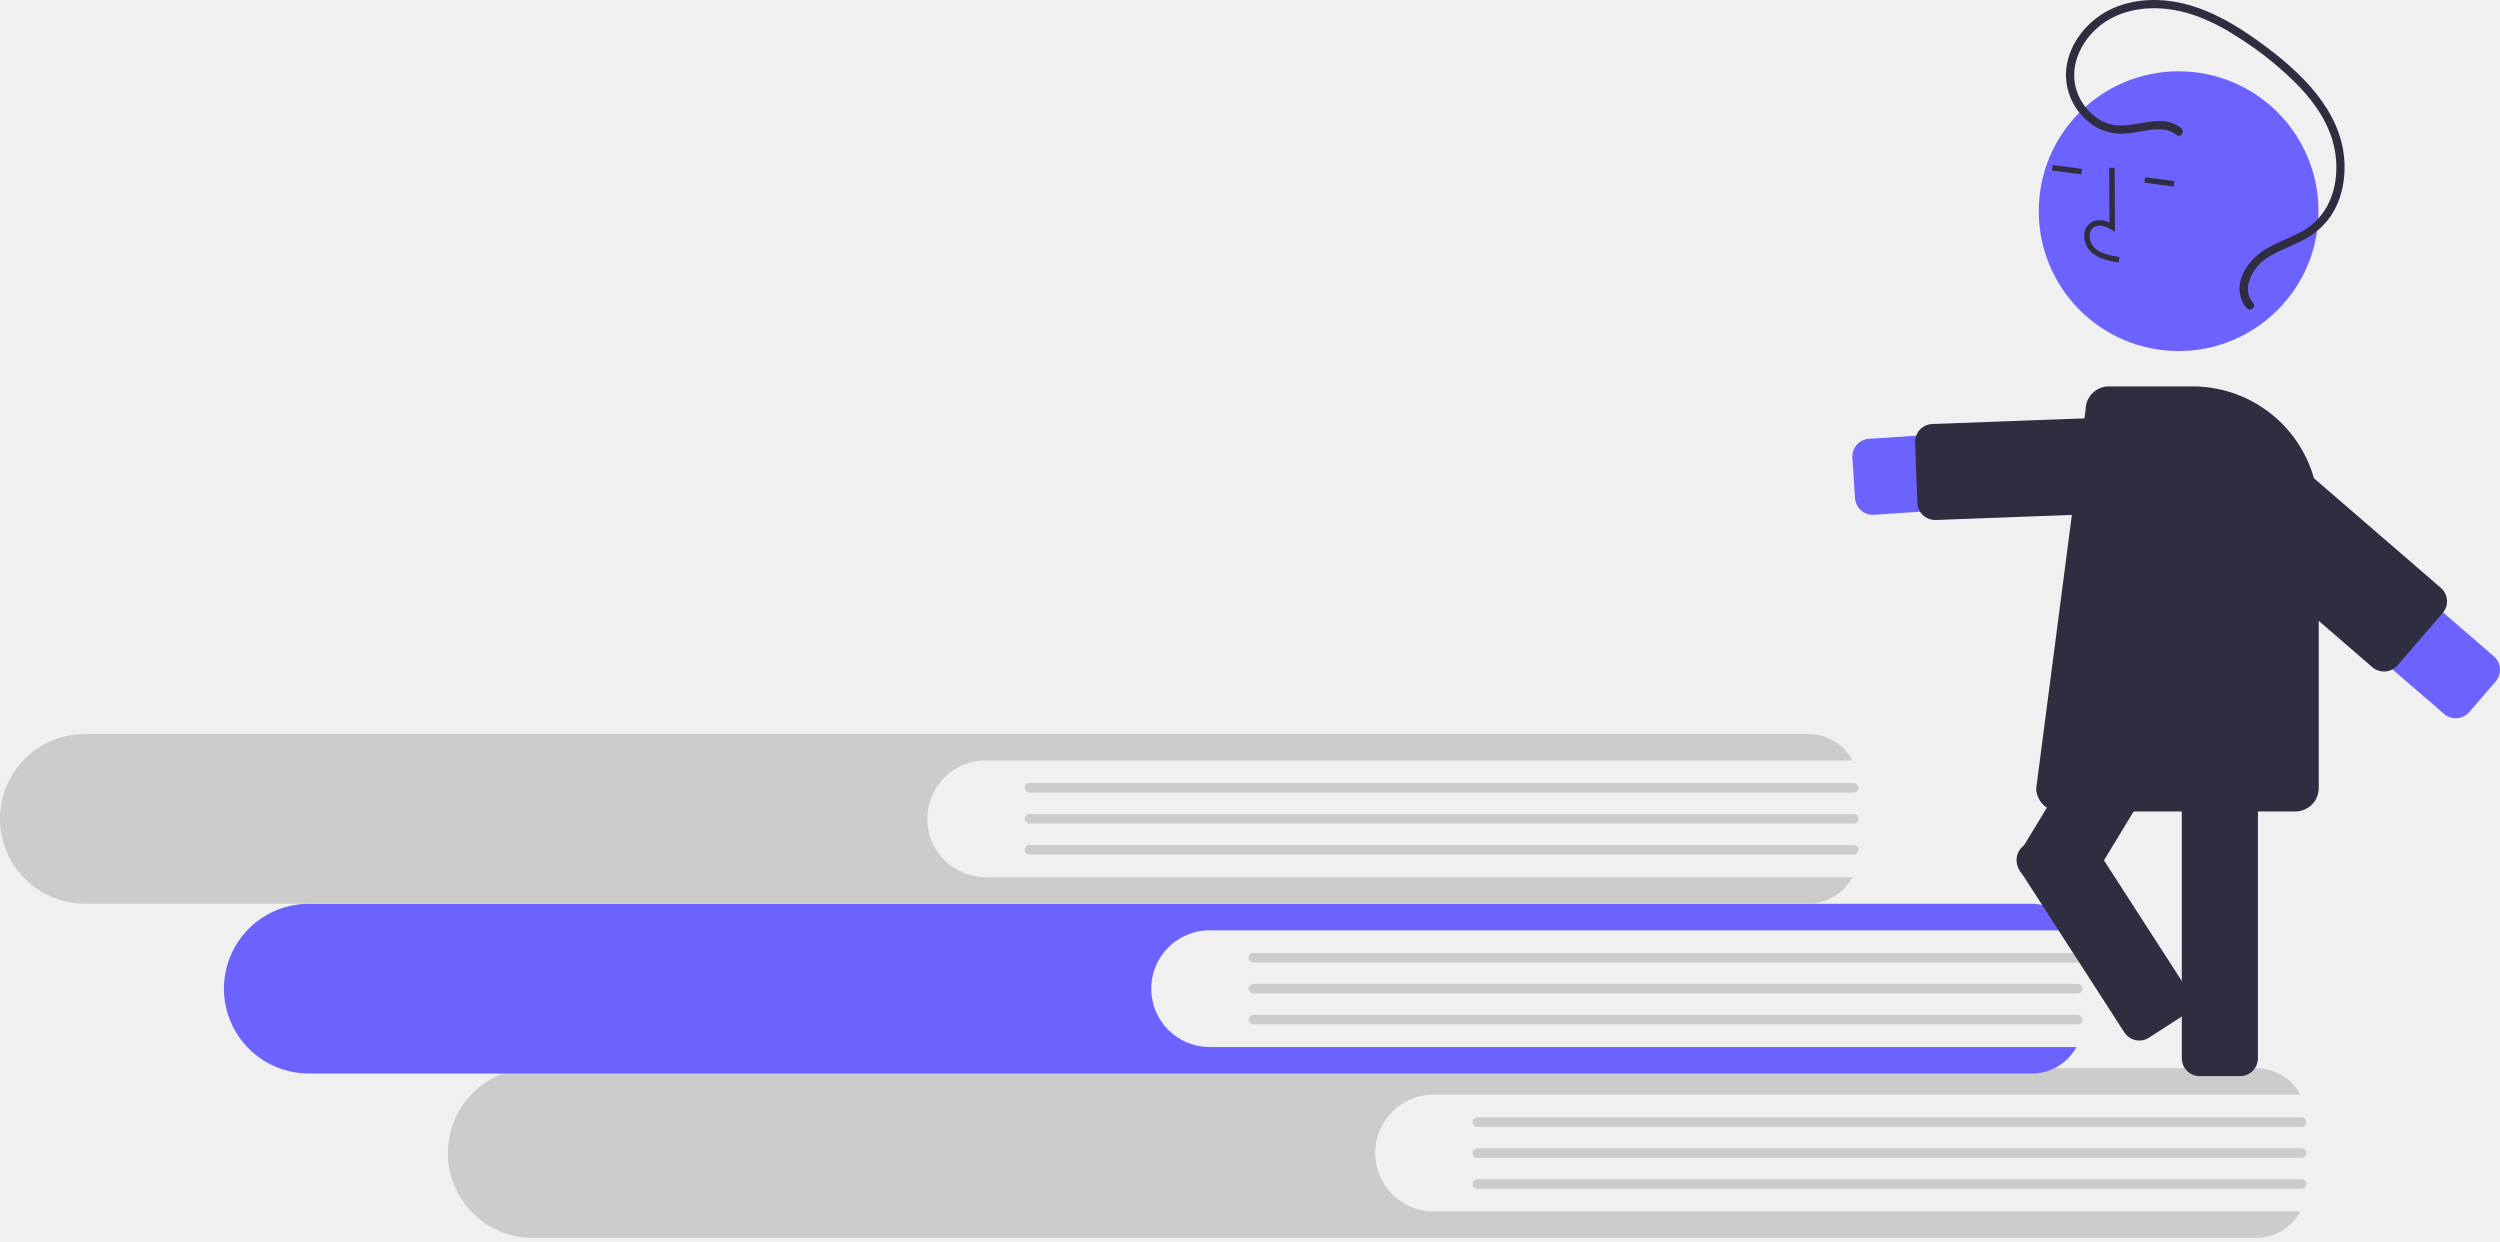
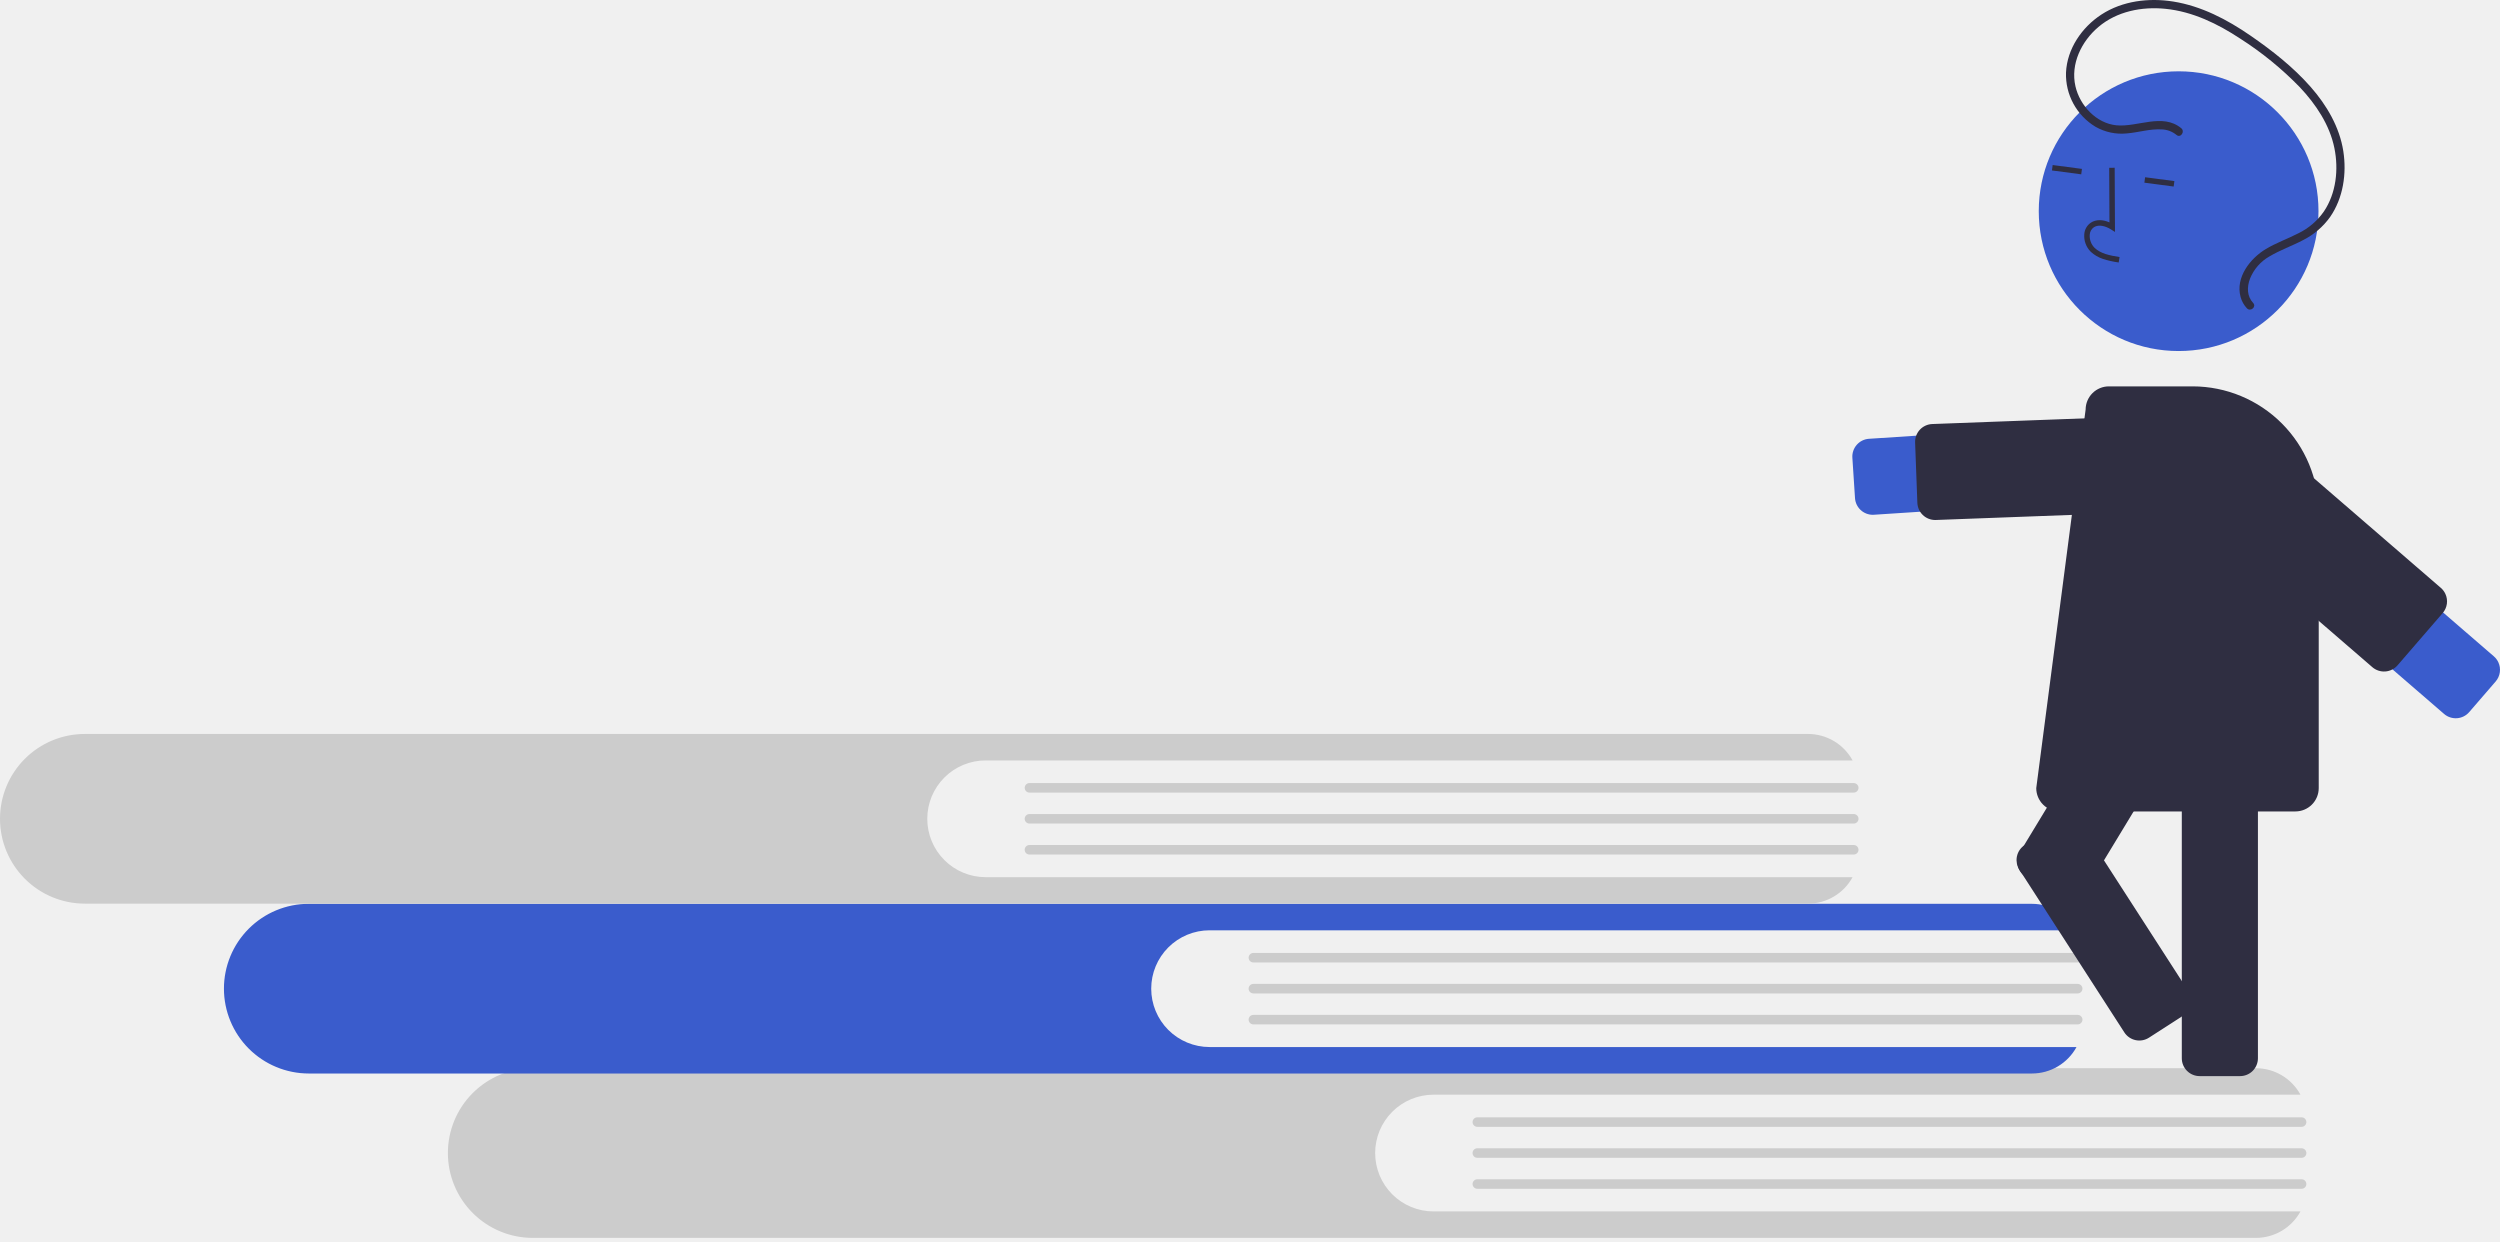
<svg xmlns="http://www.w3.org/2000/svg" width="300" height="149" viewBox="0 0 300 149" fill="none">
  <g clip-path="url(#clip0_20_188)">
    <path d="M172.019 145.37C170.162 145.369 168.381 144.63 167.069 143.317C165.757 142.003 165.019 140.223 165.019 138.366C165.019 136.509 165.757 134.728 167.069 133.415C168.381 132.101 170.162 131.363 172.019 131.362H276.056C275.532 130.401 274.76 129.599 273.82 129.04C272.88 128.481 271.806 128.186 270.712 128.185H63.914C61.216 128.188 58.629 129.262 56.723 131.171C54.816 133.08 53.745 135.668 53.746 138.366C53.747 141.063 54.819 143.65 56.725 145.559C58.631 147.467 61.216 148.542 63.914 148.547H270.712C271.806 148.546 272.88 148.25 273.82 147.691C274.76 147.132 275.532 146.33 276.056 145.37L172.019 145.37Z" fill="#CCCCCC" />
    <path d="M276.194 135.221H177.279C177.127 135.221 176.982 135.16 176.875 135.053C176.768 134.946 176.708 134.801 176.708 134.649C176.708 134.498 176.768 134.353 176.875 134.245C176.982 134.138 177.127 134.078 177.279 134.078H276.194C276.345 134.078 276.49 134.138 276.597 134.245C276.704 134.353 276.764 134.498 276.764 134.649C276.764 134.801 276.704 134.946 276.597 135.053C276.49 135.16 276.345 135.221 276.194 135.221Z" fill="#CCCCCC" />
    <path d="M276.194 138.938H177.279C177.127 138.938 176.982 138.877 176.874 138.77C176.767 138.663 176.707 138.517 176.707 138.366C176.707 138.214 176.767 138.069 176.874 137.961C176.982 137.854 177.127 137.794 177.279 137.794H276.194C276.346 137.794 276.491 137.854 276.598 137.961C276.705 138.069 276.766 138.214 276.766 138.366C276.766 138.517 276.705 138.663 276.598 138.77C276.491 138.877 276.346 138.938 276.194 138.938Z" fill="#CCCCCC" />
    <path d="M276.194 142.654H177.279C177.127 142.654 176.982 142.593 176.875 142.486C176.768 142.379 176.708 142.234 176.708 142.082C176.708 141.931 176.768 141.786 176.875 141.678C176.982 141.571 177.127 141.511 177.279 141.51H276.194C276.345 141.511 276.49 141.571 276.597 141.678C276.704 141.786 276.764 141.931 276.764 142.082C276.764 142.234 276.704 142.379 276.597 142.486C276.49 142.593 276.345 142.654 276.194 142.654Z" fill="#CCCCCC" />
-     <path d="M145.146 125.644C143.289 125.643 141.509 124.904 140.196 123.591C138.884 122.277 138.146 120.497 138.146 118.64C138.146 116.783 138.884 115.002 140.196 113.689C141.509 112.376 143.289 111.637 145.146 111.636H249.183C248.659 110.675 247.887 109.873 246.947 109.314C246.007 108.755 244.933 108.46 243.839 108.459H37.041C34.343 108.462 31.757 109.536 29.85 111.445C27.943 113.354 26.872 115.942 26.873 118.64C26.874 121.337 27.946 123.924 29.852 125.833C31.758 127.741 34.344 128.816 37.041 128.821H243.839C244.933 128.82 246.007 128.524 246.947 127.965C247.887 127.406 248.659 126.605 249.183 125.644L145.146 125.644Z" fill="#6C63FF" />
+     <path d="M145.146 125.644C143.289 125.643 141.509 124.904 140.196 123.591C138.884 122.277 138.146 120.497 138.146 118.64C138.146 116.783 138.884 115.002 140.196 113.689C141.509 112.376 143.289 111.637 145.146 111.636H249.183C248.659 110.675 247.887 109.873 246.947 109.314C246.007 108.755 244.933 108.46 243.839 108.459H37.041C34.343 108.462 31.757 109.536 29.85 111.445C27.943 113.354 26.872 115.942 26.873 118.64C26.874 121.337 27.946 123.924 29.852 125.833C31.758 127.741 34.344 128.816 37.041 128.821H243.839C244.933 128.82 246.007 128.524 246.947 127.965C247.887 127.406 248.659 126.605 249.183 125.644L145.146 125.644Z" fill="#3A5CCC" />
    <path d="M249.321 115.495H150.406C150.254 115.495 150.109 115.434 150.002 115.327C149.895 115.22 149.835 115.075 149.835 114.923C149.835 114.772 149.895 114.627 150.002 114.52C150.109 114.412 150.254 114.352 150.406 114.352H249.321C249.473 114.352 249.618 114.412 249.725 114.519C249.832 114.626 249.893 114.772 249.893 114.923C249.893 115.075 249.832 115.221 249.725 115.328C249.618 115.435 249.473 115.495 249.321 115.495Z" fill="#CCCCCC" />
    <path d="M249.321 119.212H150.406C150.254 119.212 150.109 119.151 150.002 119.044C149.894 118.937 149.834 118.792 149.834 118.64C149.834 118.488 149.894 118.343 150.002 118.236C150.109 118.128 150.254 118.068 150.406 118.068H249.321C249.473 118.068 249.618 118.128 249.725 118.236C249.832 118.343 249.893 118.488 249.893 118.64C249.893 118.792 249.832 118.937 249.725 119.044C249.618 119.151 249.473 119.212 249.321 119.212Z" fill="#CCCCCC" />
    <path d="M249.321 122.928H150.406C150.254 122.928 150.109 122.867 150.002 122.76C149.895 122.653 149.835 122.508 149.835 122.356C149.835 122.205 149.895 122.06 150.002 121.953C150.109 121.845 150.254 121.785 150.406 121.785H249.321C249.396 121.784 249.471 121.799 249.54 121.828C249.61 121.856 249.673 121.898 249.726 121.952C249.779 122.005 249.822 122.068 249.85 122.137C249.879 122.207 249.894 122.281 249.894 122.356C249.894 122.432 249.879 122.506 249.85 122.575C249.822 122.645 249.779 122.708 249.726 122.761C249.673 122.814 249.61 122.856 249.54 122.885C249.471 122.914 249.396 122.928 249.321 122.928Z" fill="#CCCCCC" />
    <path d="M118.273 105.26C116.416 105.259 114.636 104.52 113.323 103.207C112.011 101.893 111.273 100.113 111.273 98.256C111.273 96.399 112.011 94.618 113.323 93.305C114.636 91.992 116.416 91.253 118.273 91.252H222.31C221.787 90.291 221.014 89.489 220.074 88.93C219.134 88.371 218.06 88.076 216.967 88.075H10.168C7.47 88.078 4.884 89.152 2.977 91.061C1.07 92.97 -0 95.558 -2.23337e-06 98.256C0.001 100.953 1.073 103.54 2.979 105.449C4.885 107.357 7.471 108.432 10.168 108.437H216.967C218.06 108.436 219.134 108.14 220.074 107.581C221.014 107.022 221.787 106.221 222.31 105.26L118.273 105.26Z" fill="#CCCCCC" />
    <path d="M222.448 95.111H123.533C123.382 95.111 123.236 95.05 123.13 94.943C123.023 94.836 122.963 94.691 122.963 94.539C122.963 94.388 123.023 94.243 123.13 94.136C123.236 94.028 123.382 93.968 123.533 93.968H222.448C222.6 93.968 222.745 94.028 222.852 94.135C222.96 94.242 223.02 94.388 223.02 94.539C223.02 94.691 222.96 94.837 222.852 94.944C222.745 95.051 222.6 95.111 222.448 95.111Z" fill="#CCCCCC" />
    <path d="M222.448 98.828H123.533C123.458 98.828 123.384 98.813 123.314 98.784C123.245 98.755 123.182 98.713 123.129 98.66C123.076 98.607 123.033 98.544 123.005 98.475C122.976 98.405 122.961 98.331 122.961 98.256C122.961 98.181 122.976 98.106 123.005 98.037C123.033 97.968 123.076 97.905 123.129 97.852C123.182 97.799 123.245 97.756 123.314 97.728C123.384 97.699 123.458 97.684 123.533 97.684H222.448C222.523 97.684 222.598 97.699 222.667 97.728C222.736 97.756 222.799 97.799 222.852 97.852C222.905 97.905 222.948 97.968 222.976 98.037C223.005 98.106 223.02 98.181 223.02 98.256C223.02 98.331 223.005 98.405 222.976 98.475C222.948 98.544 222.905 98.607 222.852 98.66C222.799 98.713 222.736 98.755 222.667 98.784C222.598 98.813 222.523 98.828 222.448 98.828Z" fill="#CCCCCC" />
    <path d="M222.448 102.544H123.533C123.381 102.544 123.236 102.484 123.129 102.377C123.021 102.269 122.961 102.124 122.961 101.972C122.961 101.821 123.021 101.675 123.129 101.568C123.236 101.461 123.381 101.401 123.533 101.401H222.448C222.523 101.401 222.598 101.415 222.667 101.444C222.736 101.473 222.799 101.515 222.852 101.568C222.905 101.621 222.948 101.684 222.976 101.754C223.005 101.823 223.02 101.897 223.02 101.972C223.02 102.047 223.005 102.122 222.976 102.191C222.948 102.261 222.905 102.324 222.852 102.377C222.799 102.43 222.736 102.472 222.667 102.501C222.598 102.529 222.523 102.544 222.448 102.544Z" fill="#CCCCCC" />
-     <path d="M224.732 61.775C224.19 61.774 223.668 61.567 223.272 61.196C222.876 60.825 222.636 60.317 222.601 59.776L222.284 54.929C222.246 54.363 222.436 53.805 222.81 53.379C223.184 52.952 223.712 52.691 224.278 52.654L262.251 50.168C262.85 50.128 263.45 50.208 264.018 50.4C264.586 50.593 265.111 50.896 265.562 51.291C266.013 51.687 266.381 52.168 266.647 52.706C266.912 53.244 267.069 53.829 267.108 54.427C267.147 55.026 267.068 55.626 266.875 56.194C266.682 56.762 266.379 57.287 265.984 57.738C265.588 58.188 265.108 58.557 264.57 58.822C264.032 59.088 263.447 59.244 262.848 59.284L224.875 61.77C224.828 61.773 224.78 61.775 224.732 61.775Z" fill="#6C63FF" />
+     <path d="M224.732 61.775C224.19 61.774 223.668 61.567 223.272 61.196C222.876 60.825 222.636 60.317 222.601 59.776L222.284 54.929C222.246 54.363 222.436 53.805 222.81 53.379C223.184 52.952 223.712 52.691 224.278 52.654L262.251 50.168C262.85 50.128 263.45 50.208 264.018 50.4C264.586 50.593 265.111 50.896 265.562 51.291C266.013 51.687 266.381 52.168 266.647 52.706C266.912 53.244 267.069 53.829 267.108 54.427C267.147 55.026 267.068 55.626 266.875 56.194C266.682 56.762 266.379 57.287 265.984 57.738C265.588 58.188 265.108 58.557 264.57 58.822C264.032 59.088 263.447 59.244 262.848 59.284L224.875 61.77C224.828 61.773 224.78 61.775 224.732 61.775Z" fill="#3A5CCC" />
    <path d="M232.22 62.4C231.667 62.399 231.135 62.184 230.737 61.8C230.339 61.416 230.105 60.893 230.083 60.34L229.813 53.101C229.802 52.82 229.847 52.54 229.945 52.277C230.043 52.014 230.191 51.772 230.382 51.566C230.573 51.36 230.803 51.194 231.059 51.077C231.314 50.96 231.59 50.894 231.87 50.884L263.097 49.717C263.664 49.696 264.216 49.9 264.632 50.286C265.047 50.672 265.293 51.208 265.314 51.775L265.585 59.014C265.595 59.294 265.55 59.575 265.453 59.838C265.355 60.101 265.206 60.343 265.015 60.549C264.824 60.755 264.594 60.921 264.339 61.038C264.084 61.155 263.808 61.221 263.527 61.231L232.301 62.398C232.274 62.399 232.247 62.4 232.22 62.4Z" fill="#2F2E41" />
    <path d="M268.812 129.133H263.955C263.388 129.133 262.844 128.907 262.443 128.506C262.042 128.105 261.816 127.561 261.816 126.994V86.511C261.816 85.944 262.042 85.4 262.443 84.999C262.844 84.598 263.388 84.373 263.955 84.372H268.812C269.379 84.373 269.923 84.598 270.324 84.999C270.725 85.4 270.951 85.944 270.951 86.511V126.994C270.951 127.561 270.725 128.105 270.324 128.506C269.923 128.907 269.379 129.133 268.812 129.133Z" fill="#2F2E41" />
    <path d="M247.252 107.734L243.099 105.217C242.614 104.922 242.266 104.447 242.131 103.897C241.996 103.346 242.085 102.764 242.378 102.278L263.363 67.659C263.657 67.174 264.132 66.826 264.683 66.691C265.233 66.556 265.815 66.645 266.301 66.938L270.454 69.456C270.939 69.751 271.287 70.225 271.422 70.776C271.557 71.327 271.468 71.909 271.175 72.394L250.191 107.014C249.896 107.498 249.421 107.847 248.871 107.982C248.32 108.117 247.738 108.028 247.252 107.734Z" fill="#2F2E41" />
-     <path d="M261.435 42.124C270.704 42.124 278.219 34.61 278.219 25.34C278.219 16.071 270.704 8.557 261.435 8.557C252.166 8.557 244.651 16.071 244.651 25.34C244.651 34.61 252.166 42.124 261.435 42.124Z" fill="#6C63FF" />
+     <path d="M261.435 42.124C270.704 42.124 278.219 34.61 278.219 25.34C278.219 16.071 270.704 8.557 261.435 8.557C252.166 8.557 244.651 16.071 244.651 25.34C244.651 34.61 252.166 42.124 261.435 42.124Z" fill="#3A5CCC" />
    <path d="M252.35 31.071C251.81 30.893 251.315 30.602 250.896 30.218C250.619 29.943 250.406 29.611 250.271 29.245C250.136 28.879 250.082 28.487 250.114 28.099C250.132 27.821 250.213 27.552 250.352 27.312C250.491 27.071 250.683 26.866 250.915 26.713C251.515 26.328 252.317 26.326 253.135 26.687L253.104 20.135L253.762 20.131L253.798 27.834L253.291 27.515C252.703 27.146 251.863 26.886 251.27 27.267C251.123 27.367 251.002 27.5 250.915 27.656C250.828 27.811 250.778 27.984 250.769 28.162C250.747 28.451 250.788 28.742 250.888 29.015C250.988 29.288 251.146 29.535 251.351 29.741C252.078 30.436 253.138 30.653 254.347 30.847L254.243 31.497C253.601 31.412 252.967 31.269 252.35 31.071Z" fill="#2F2E41" />
    <path d="M246.319 19.804L246.233 20.456L249.747 20.92L249.833 20.268L246.319 19.804Z" fill="#2F2E41" />
    <path d="M257.412 21.268L257.326 21.921L260.84 22.385L260.926 21.732L257.412 21.268Z" fill="#2F2E41" />
    <path d="M275.449 97.373H247.147C246.406 97.372 245.695 97.077 245.17 96.553C244.646 96.028 244.351 95.317 244.35 94.576L250.275 49.14C250.28 48.402 250.577 47.695 251.1 47.175C251.624 46.655 252.333 46.363 253.071 46.364H263.115C267.127 46.368 270.973 47.964 273.81 50.801C276.646 53.637 278.242 57.484 278.247 61.495V94.576C278.246 95.317 277.951 96.028 277.426 96.553C276.902 97.077 276.191 97.372 275.449 97.373Z" fill="#2F2E41" />
-     <path d="M299.799 79.469C299.974 79.844 300.037 80.26 299.98 80.669C299.924 81.078 299.75 81.462 299.481 81.775L296.305 85.451C296.121 85.663 295.898 85.838 295.647 85.964C295.396 86.09 295.122 86.165 294.842 86.186C294.562 86.206 294.28 86.171 294.014 86.083C293.747 85.995 293.501 85.855 293.288 85.671L264.492 60.792C264.038 60.4 263.666 59.923 263.396 59.387C263.127 58.851 262.966 58.267 262.922 57.669C262.878 57.07 262.953 56.469 263.142 55.9C263.33 55.33 263.629 54.803 264.021 54.349C264.413 53.895 264.891 53.523 265.427 53.254C265.963 52.985 266.547 52.824 267.146 52.78C267.744 52.736 268.345 52.811 268.914 53C269.484 53.188 270.011 53.488 270.464 53.88L299.26 78.758C299.488 78.954 299.672 79.197 299.799 79.469Z" fill="#6C63FF" />
+     <path d="M299.799 79.469C299.974 79.844 300.037 80.26 299.98 80.669C299.924 81.078 299.75 81.462 299.481 81.775L296.305 85.451C296.121 85.663 295.898 85.838 295.647 85.964C295.396 86.09 295.122 86.165 294.842 86.186C294.562 86.206 294.28 86.171 294.014 86.083C293.747 85.995 293.501 85.855 293.288 85.671L264.492 60.792C264.038 60.4 263.666 59.923 263.396 59.387C263.127 58.851 262.966 58.267 262.922 57.669C262.878 57.07 262.953 56.469 263.142 55.9C263.33 55.33 263.629 54.803 264.021 54.349C264.413 53.895 264.891 53.523 265.427 53.254C265.963 52.985 266.547 52.824 267.146 52.78C267.744 52.736 268.345 52.811 268.914 53C269.484 53.188 270.011 53.488 270.464 53.88L299.26 78.758C299.488 78.954 299.672 79.197 299.799 79.469Z" fill="#3A5CCC" />
    <path d="M293.443 71.259C293.618 71.633 293.681 72.05 293.625 72.459C293.568 72.868 293.395 73.252 293.125 73.565L287.701 79.843C287.33 80.272 286.804 80.536 286.238 80.577C285.672 80.618 285.114 80.433 284.684 80.063L261.039 59.635C260.826 59.451 260.652 59.227 260.525 58.976C260.399 58.725 260.324 58.452 260.303 58.172C260.283 57.891 260.318 57.61 260.406 57.343C260.495 57.077 260.635 56.83 260.818 56.617L266.242 50.34C266.426 50.127 266.649 49.953 266.9 49.827C267.151 49.7 267.425 49.625 267.705 49.605C267.985 49.584 268.267 49.619 268.533 49.707C268.8 49.796 269.047 49.936 269.259 50.119L292.905 70.548C293.132 70.744 293.316 70.987 293.443 71.259Z" fill="#2F2E41" />
    <path d="M261.749 15.386C259.505 13.529 256.506 15.285 253.969 15.036C251.541 14.797 249.587 12.661 249.055 10.363C248.434 7.681 249.78 4.956 251.808 3.238C254.03 1.356 257.012 0.772 259.854 1.058C263.112 1.386 266.113 2.845 268.815 4.626C271.422 6.291 273.827 8.253 275.983 10.471C277.915 12.525 279.566 14.985 280.131 17.788C280.645 20.335 280.344 23.174 278.874 25.367C278.094 26.492 277.037 27.397 275.806 27.995C274.522 28.655 273.149 29.137 271.907 29.88C270.03 31.003 268.229 33.293 268.868 35.629C269.005 36.139 269.265 36.608 269.626 36.993C270.06 37.457 270.814 36.819 270.379 36.355C269.616 35.539 269.624 34.431 270.004 33.432C270.456 32.306 271.278 31.368 272.334 30.77C273.634 29.994 275.075 29.503 276.409 28.793C277.686 28.143 278.787 27.195 279.619 26.028C281.188 23.758 281.615 20.834 281.198 18.144C280.747 15.234 279.197 12.611 277.276 10.425C275.184 8.045 272.633 6.046 270.031 4.256C267.24 2.335 264.166 0.725 260.787 0.185C257.859 -0.282 254.701 0.1 252.179 1.739C249.825 3.269 248.047 5.857 247.92 8.714C247.879 10.014 248.186 11.301 248.808 12.443C249.43 13.585 250.345 14.54 251.458 15.211C252.601 15.865 253.92 16.145 255.229 16.009C256.63 15.893 258.025 15.437 259.438 15.529C260.078 15.556 260.691 15.79 261.185 16.197C261.675 16.602 262.235 15.788 261.749 15.386Z" fill="#2F2E41" />
    <path d="M242.013 102.863C242.019 102.826 242.027 102.789 242.035 102.752C242.093 102.477 242.206 102.217 242.365 101.986C242.525 101.755 242.729 101.557 242.966 101.406L247.048 98.773C247.525 98.466 248.104 98.361 248.658 98.481C249.213 98.6 249.697 98.935 250.005 99.411L262.596 118.933C262.904 119.41 263.009 119.989 262.89 120.543C262.77 121.098 262.435 121.582 261.958 121.89L257.876 124.523C257.399 124.829 256.82 124.935 256.266 124.815C255.711 124.695 255.227 124.361 254.919 123.884L242.328 104.363C242.04 103.92 241.928 103.385 242.013 102.863Z" fill="#2F2E41" />
  </g>
  <defs>
    <clipPath id="clip0_20_188">
      <rect width="300" height="148.547" fill="white" />
    </clipPath>
  </defs>
</svg>
